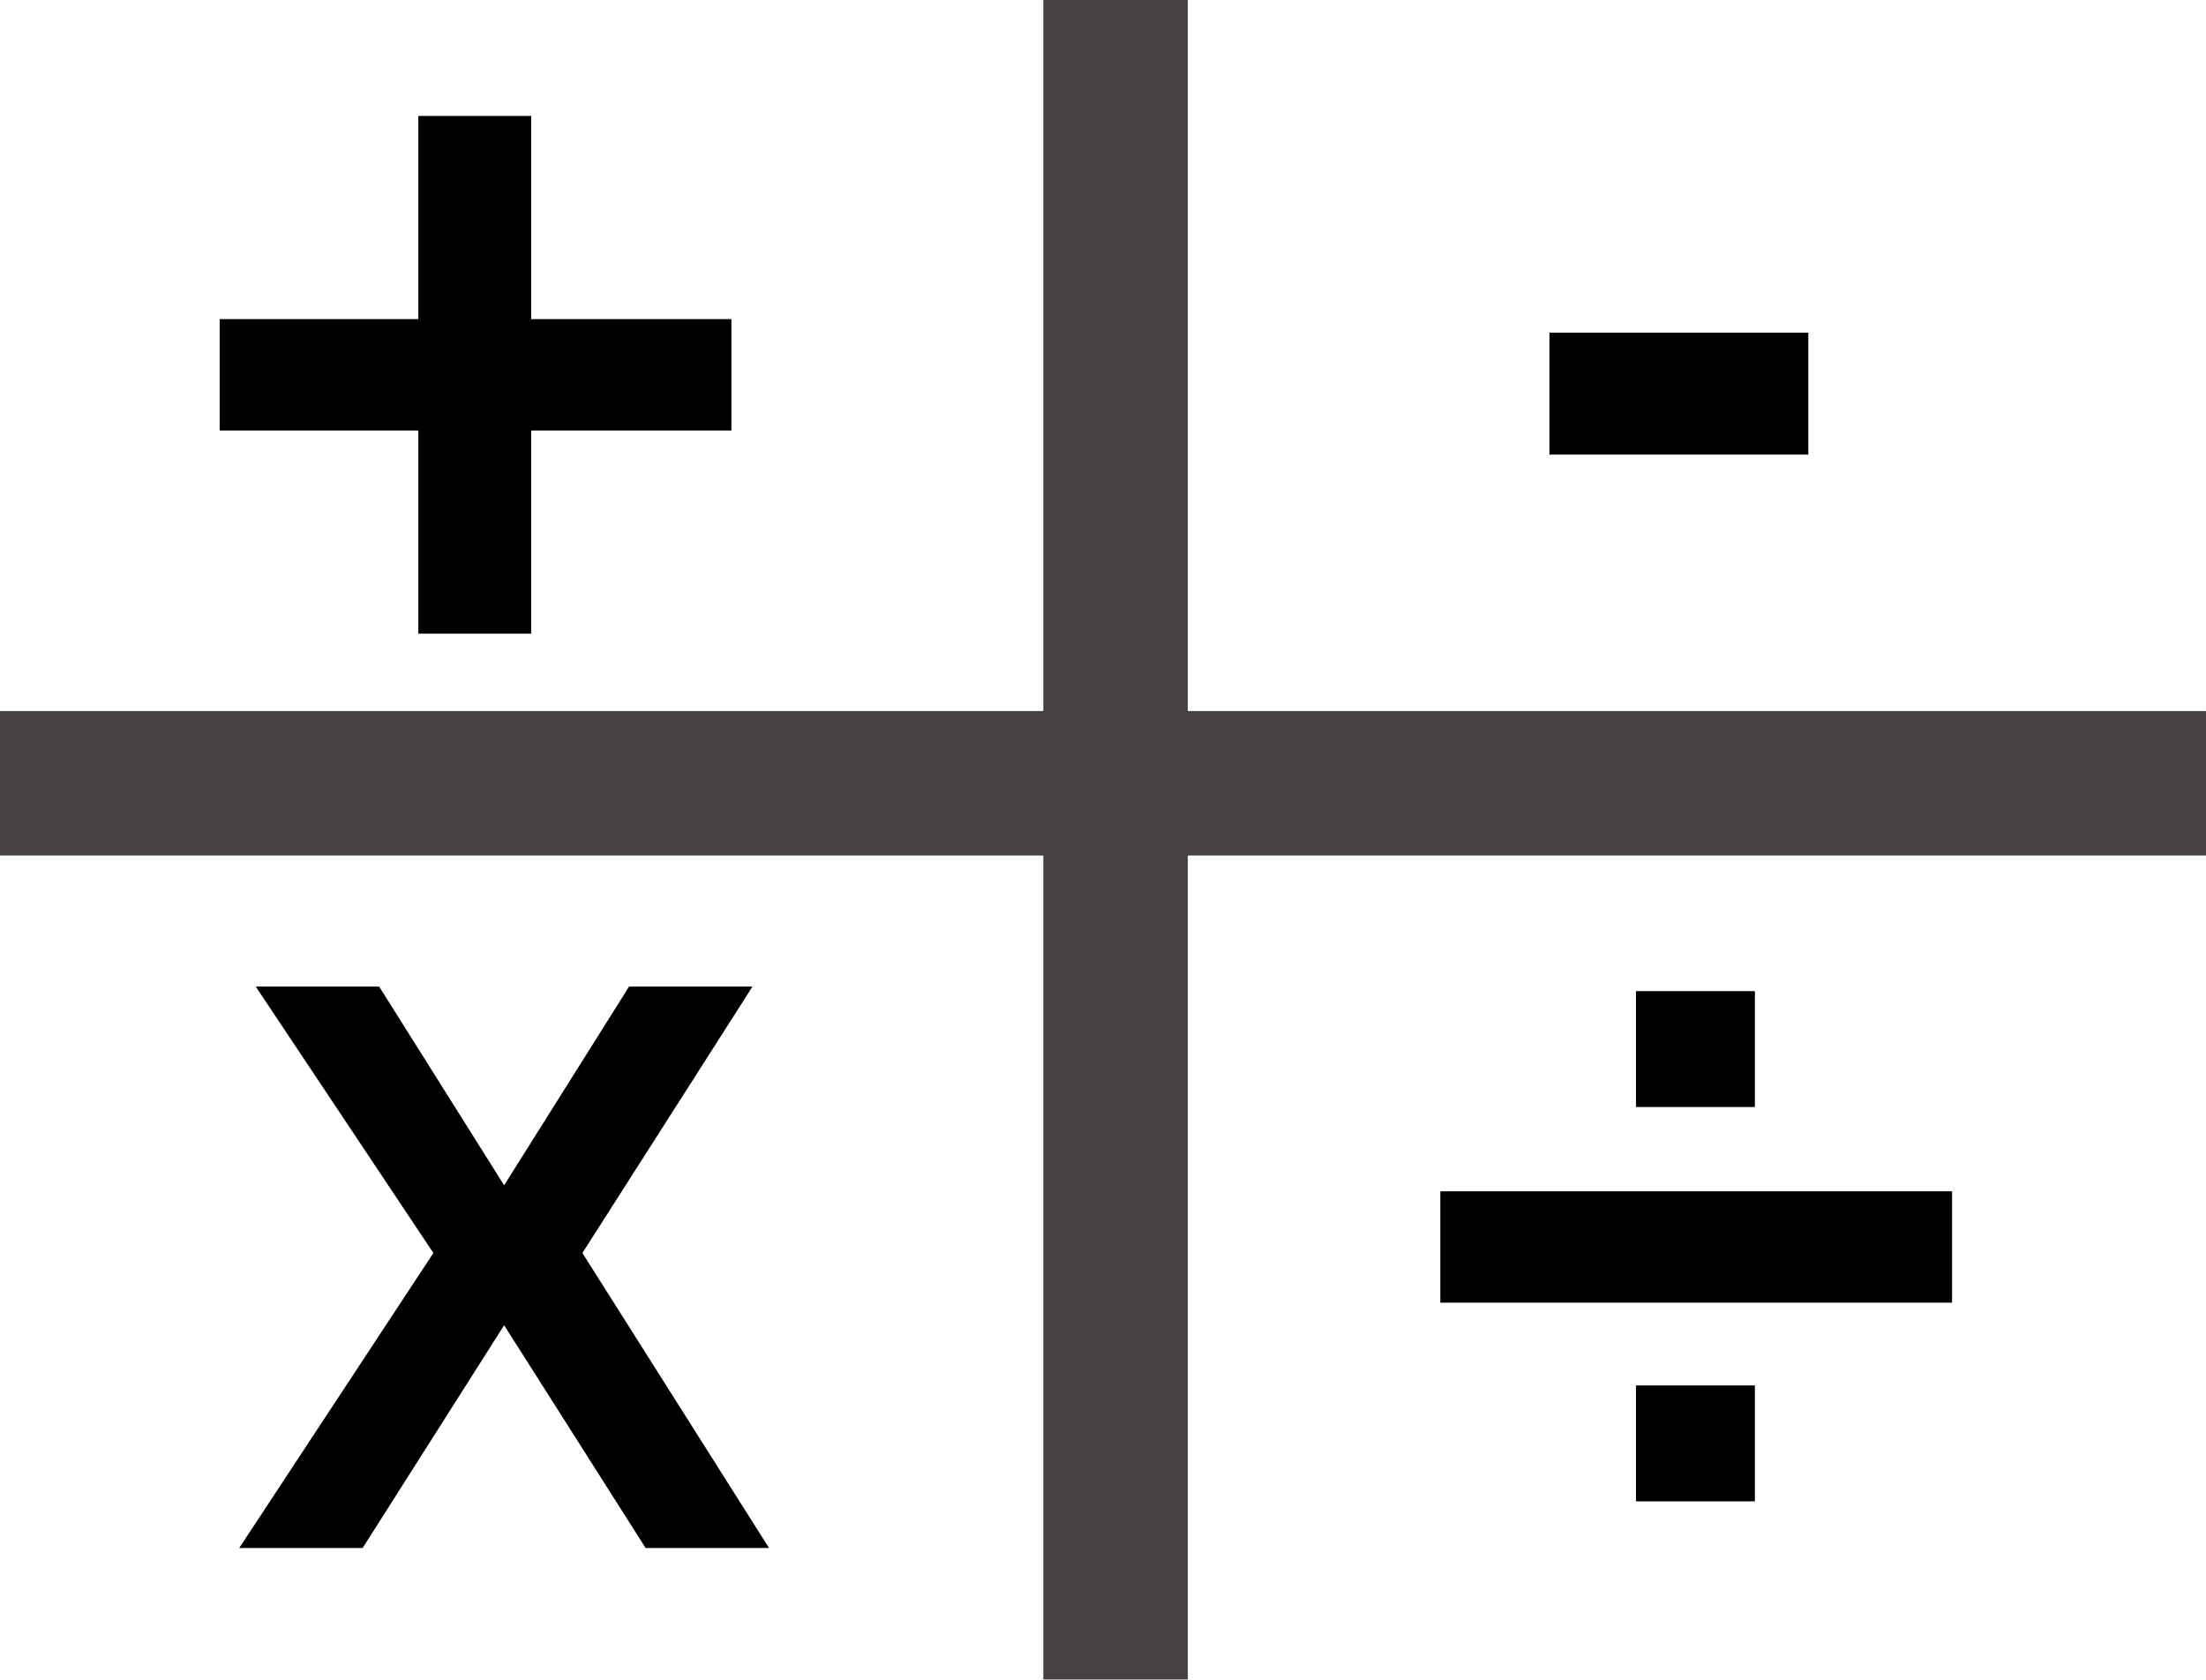
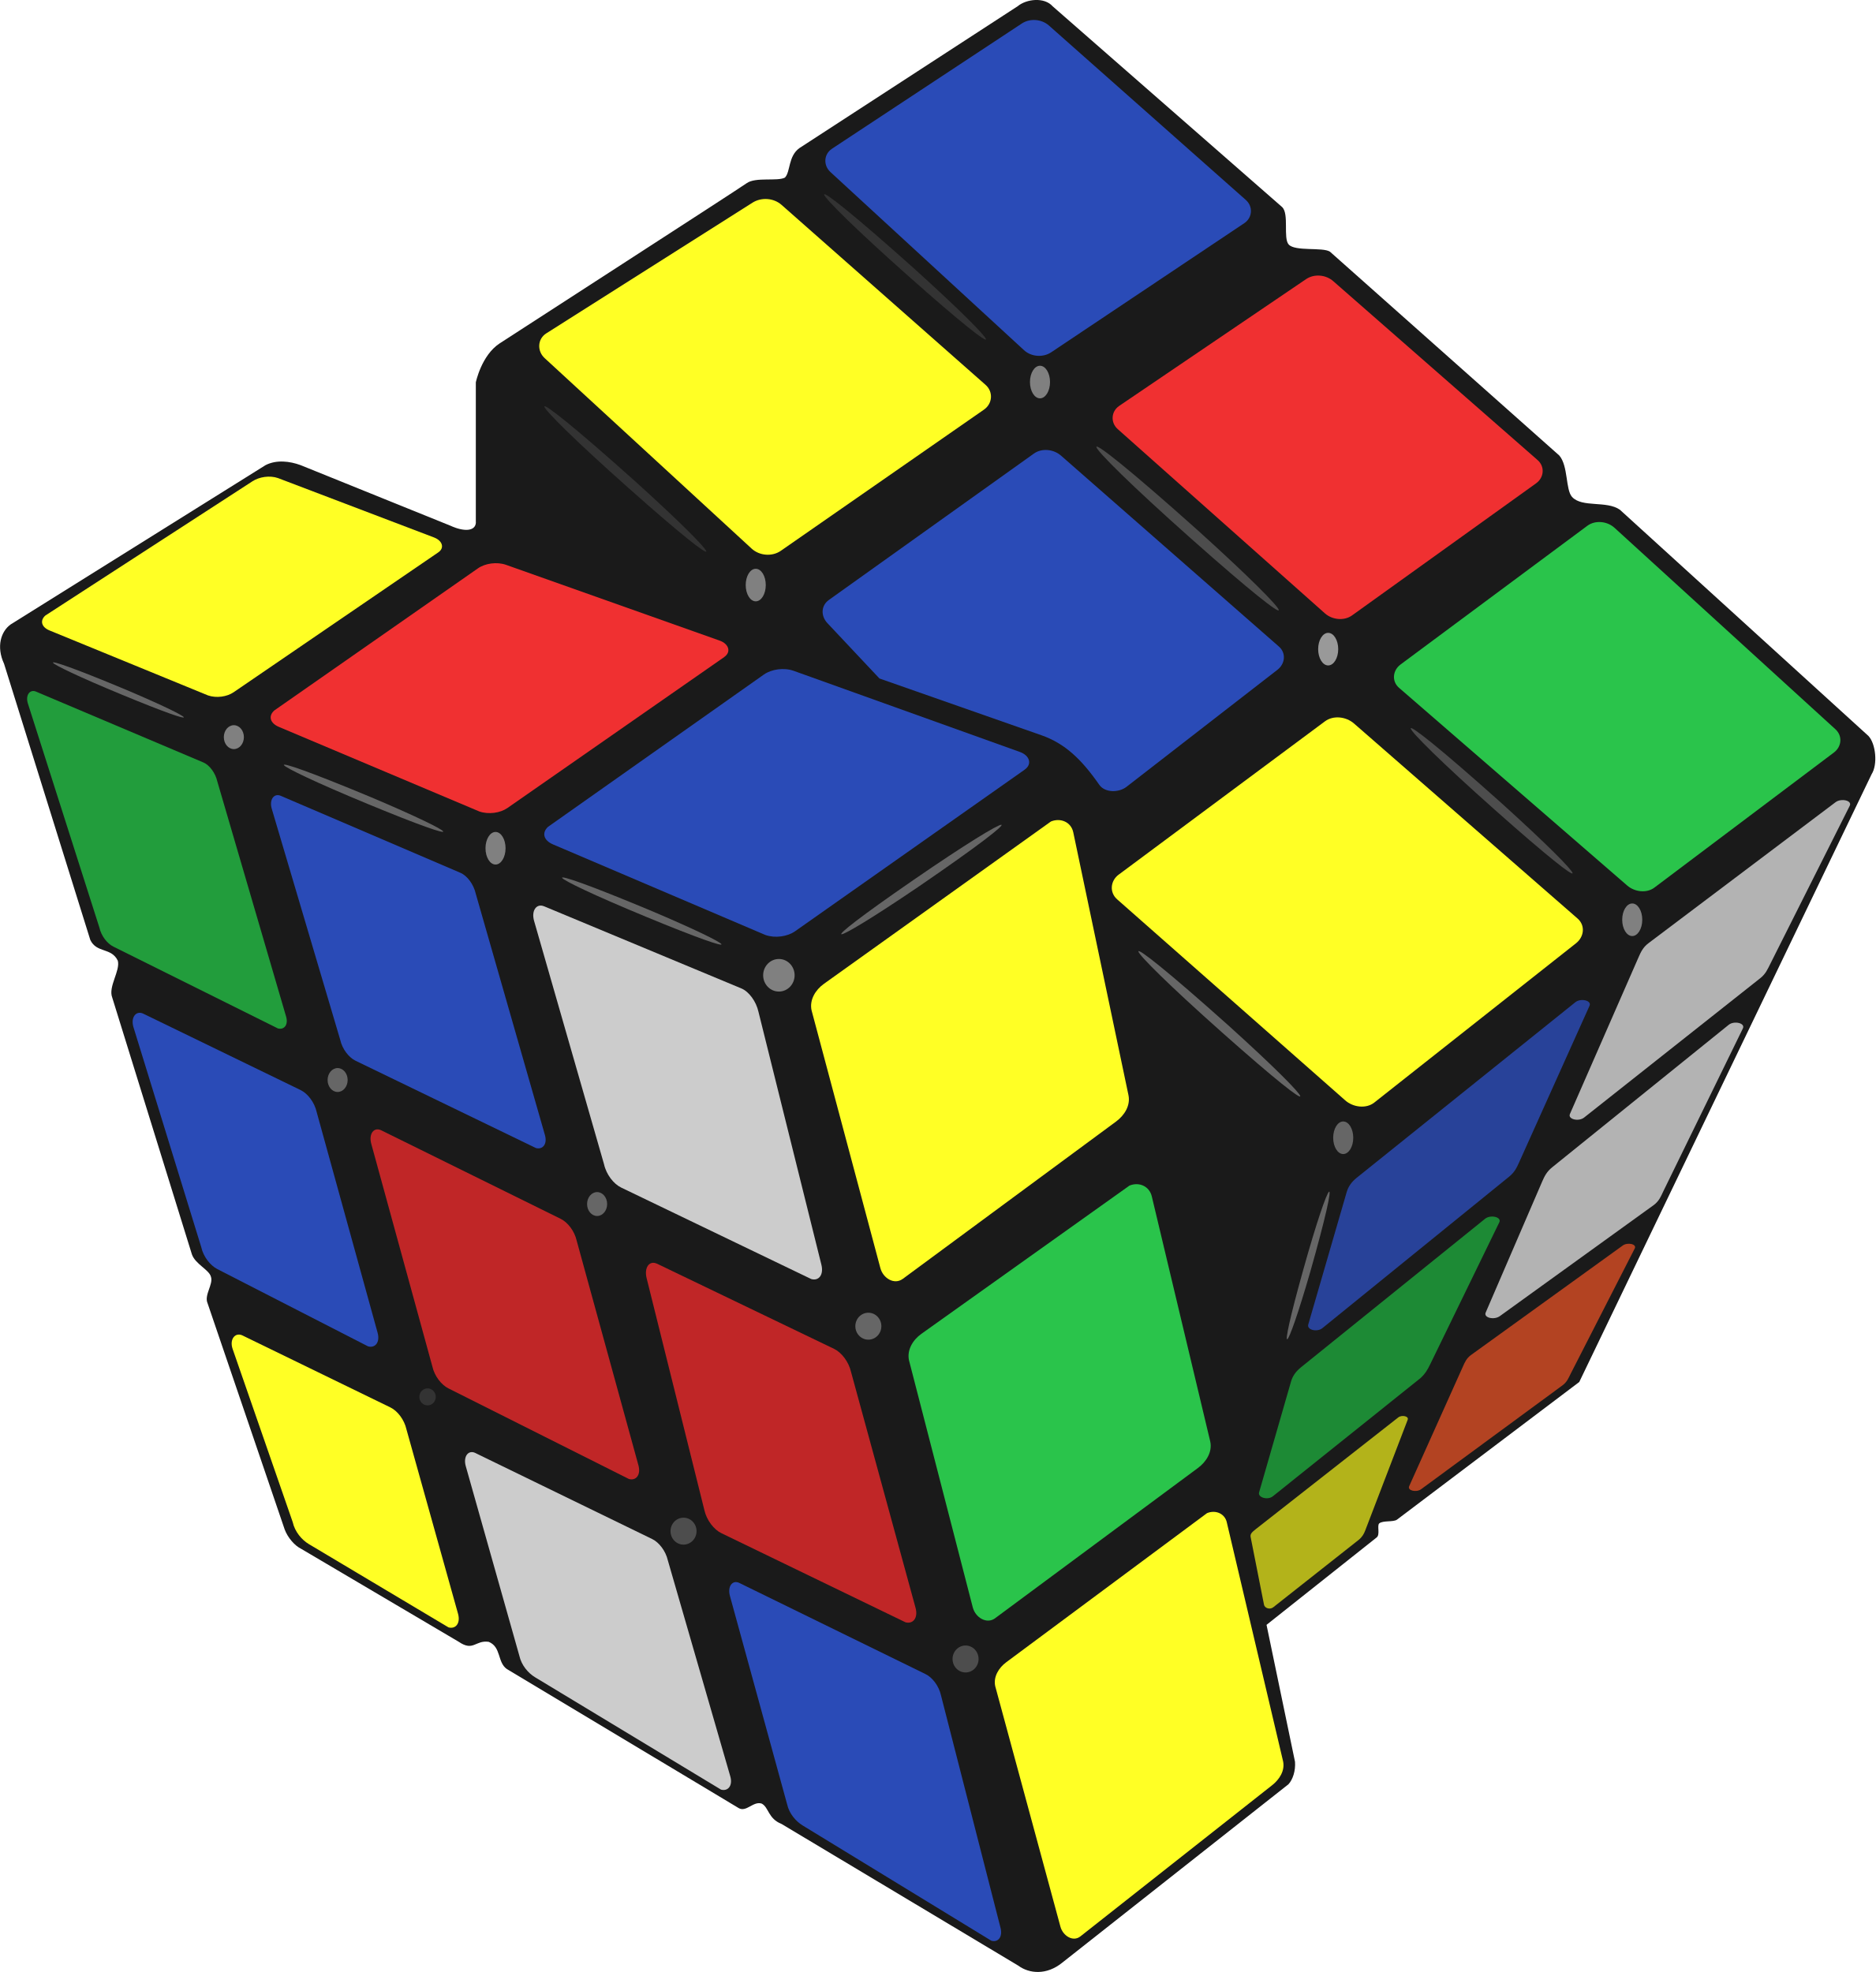
- <svg xmlns="http://www.w3.org/2000/svg" width="22.901mm" height="17.436mm" viewBox="0 0 22.901 17.436" version="1.1" id="svg1">
-   <defs id="defs1">
-     <linearGradient id="swatch16">
-       <stop style="stop-color:#b8b8b8;stop-opacity:1;" offset="0" id="stop16" />
-     </linearGradient>
+ <svg xmlns="http://www.w3.org/2000/svg" id="svg2" fill-rule="evenodd" xml:space="preserve" viewBox="0 0 56.638 59.566" version="1.1">
+   <defs id="defs4">
+     <style id="style6" type="text/css" />
  </defs>
-   <g id="layer1" transform="translate(-73.90712,-83.60092)">
-     <text xml:space="preserve" style="font-size:10.583px;line-height:1.25;font-family:sans-serif;stroke-width:0.265" x="75.751" y="91.011" id="text1">
-       <tspan id="tspan1" style="font-style:normal;font-variant:normal;font-weight:bold;font-stretch:normal;font-family:Arial;-inkscape-font-specification:Arial;stroke-width:0.265" x="75.751" y="91.011">+</tspan>
-     </text>
-     <text xml:space="preserve" style="font-size:10.583px;line-height:1.25;font-family:sans-serif;stroke-width:0.265" x="89.586" y="90.432" id="text2">
-       <tspan id="tspan2" style="font-style:normal;font-variant:normal;font-weight:bold;font-stretch:normal;font-family:Arial;-inkscape-font-specification:Arial;stroke-width:0.265" x="89.586" y="90.432">-</tspan>
-     </text>
-     <text xml:space="preserve" style="font-size:10.583px;line-height:1.25;font-family:sans-serif;stroke-width:0.265" x="88.61" y="100.061" id="text3">
-       <tspan id="tspan3" style="font-style:normal;font-variant:normal;font-weight:bold;font-stretch:normal;font-family:Arial;-inkscape-font-specification:Arial;stroke-width:0.265" x="88.61" y="100.061">÷</tspan>
-     </text>
-     <text xml:space="preserve" style="font-size:8.467px;line-height:1.25;font-family:sans-serif;stroke-width:0.265" x="76.314" y="99.671" id="text4">
-       <tspan id="tspan4" style="font-style:normal;font-variant:normal;font-weight:bold;font-stretch:normal;font-size:8.467px;font-family:Arial;-inkscape-font-specification:Arial;stroke-width:0.265" x="76.314" y="99.671">X</tspan>
-     </text>
-     <path style="fill:none;stroke:#484141;stroke-width:1.5;stroke-linecap:butt;stroke-linejoin:miter;stroke-opacity:1;stroke-dasharray:none" d="m 73.907,91.733 c 22.901,0 22.901,0 22.901,0" id="path4" />
-     <path style="fill:none;stroke:#484141;stroke-width:1.5;stroke-linecap:butt;stroke-linejoin:miter;stroke-opacity:1;stroke-dasharray:none" d="m 85.488,83.601 c 0,17.436 0,17.436 0,17.436" id="path5" />
+   <g id="Layer_x0020_1">
+     <g id="_379384856">
+       <path id="_379384688" d="m14.371 15.783v-4.234s0.168-0.816 0.72-1.177c0.552-0.361 7.189-4.645 7.461-4.839 0.272-0.193 0.931-0.048 1.155-0.169 0.169-0.175 0.095-0.64 0.433-0.888l6.593-4.286c0.273-0.226 0.811-0.281 1.059 0l6.929 6.063c0.22 0.203 0.027 0.941 0.2 1.132 0.194 0.216 1.021 0.075 1.245 0.216l6.929 6.159c0.273 0.32 0.184 1.028 0.385 1.251 0.304 0.33 1.043 0.104 1.444 0.386l7.507 6.833c0.225 0.24 0.282 0.867 0.096 1.155l-8.83 18.359-5.505 4.158c-0.107 0.079-0.423 0.02-0.536 0.113-0.074 0.066 0.034 0.338-0.078 0.425l-3.326 2.64 0.86 4.136c0.021 0.27-0.067 0.54-0.198 0.679l-6.833 5.39c-0.469 0.38-0.992 0.337-1.33 0.087l-7.147-4.278c-0.407-0.161-0.383-0.499-0.597-0.614-0.256-0.088-0.468 0.275-0.702 0.132l-6.996-4.197c-0.293-0.202-0.165-0.665-0.549-0.822-0.406-0.058-0.46 0.302-0.903 0l-4.779-2.82c-0.171-0.084-0.386-0.32-0.481-0.577l-2.328-6.83c-0.11-0.246 0.179-0.575 0.102-0.799-0.051-0.213-0.483-0.387-0.578-0.687l-2.404-7.75c-0.126-0.325 0.249-0.808 0.169-1.111-0.194-0.406-0.638-0.222-0.831-0.628l-2.604-8.34c-0.242-0.522-0.092-0.981 0.198-1.189l7.699-4.812c0.329-0.169 0.73-0.121 1.059 0l4.524 1.829c0.402 0.185 0.755 0.177 0.77-0.096z" fill="#1a1a1a" />
+       <path id="_379384520" d="m36.188 16.03c3.119 2.818 3.445 3.492-0.216 0.238-3.661-3.254-4.034-4.04 0.216-0.238z" fill="#4d4d4d" />
+       <ellipse id="_379384424" rx=".303" ry=".492" cy="17.672" cx="22.825" fill="#808080" />
+       <ellipse id="_379384328" rx=".303" ry=".492" cy="19.608" cx="40.114" fill="#999" />
+       <path id="_379384160" d="m45.335 24.247c2.768 2.501 3.057 3.099-0.192 0.211-3.249-2.888-3.579-3.585 0.192-0.211z" fill="#4d4d4d" />
+       <ellipse id="_379384064" rx=".303" ry=".492" cy="27.782" cx="49.297" fill="#808080" />
+       <ellipse id="_374642888" rx=".303" ry=".492" cy="34.367" cx="40.568" fill="#666" />
+       <path id="_374642768" d="m37.11 30.983c2.768 2.501 3.057 3.099-0.192 0.211-3.249-2.888-3.579-3.585 0.192-0.211z" fill="#666" />
+       <ellipse id="_374642672" rx=".303" ry=".492" cy="11.54" cx="31.41" fill="#808080" />
+       <path id="_374642504" d="m27.619 8.121c2.768 2.501 3.057 3.099-0.192 0.211-3.248-2.888-3.579-3.585 0.192-0.211z" fill="#333" />
+       <path id="_374642336" d="m19.17 14.526c2.768 2.501 3.057 3.099-0.192 0.211-3.249-2.888-3.579-3.585 0.192-0.211z" fill="#333" />
+       <ellipse id="_374642240" rx=".475" ry=".492" cy="29.459" cx="23.524" fill="#808080" />
+       <ellipse id="_374642144" rx=".303" ry=".492" cy="25.622" cx="14.966" fill="#808080" />
+       <ellipse id="_374642048" rx=".303" ry=".361" cy="22.266" cx="7.063" fill="#808080" />
+       <ellipse id="_374641952" rx=".303" ry=".361" cy="32.623" cx="10.197" fill="#666" />
+       <ellipse id="_374641856" rx=".393" ry=".407" cy="40.059" cx="26.226" fill="#666" />
+       <ellipse id="_374641760" rx=".393" ry=".407" cy="50.111" cx="29.162" fill="#4d4d4d" />
+       <ellipse id="_374641664" rx=".393" ry=".407" cy="46.25" cx="20.644" fill="#4d4d4d" />
+       <ellipse id="_374641568" rx=".248" ry=".257" cy="42.194" cx="12.913" fill="#333" />
+       <ellipse id="_374641472" rx=".303" ry=".361" cy="36.369" cx="18.034" fill="#666" />
+       <path id="_374641304" d="m19.612 27.488c2.731 1.155 3.104 1.528-0.089 0.209s-3.623-1.757 0.089-0.209z" fill="#666" />
+       <path id="_374641136" d="m11.208 24.081c2.731 1.155 3.104 1.528-0.089 0.209-3.193-1.32-3.623-1.757 0.089-0.209z" fill="#666" />
+       <path id="_374640896" d="m3.763 20.816c2.242 0.948 2.549 1.255-0.073 0.171-2.621-1.083-2.975-1.443 0.073-0.171z" fill="#666" />
+       <path id="_210333120" d="m16.498 10.07 6.229-3.948c0.267-0.169 0.637-0.145 0.877 0.066l6.161 5.436c0.24 0.211 0.212 0.569-0.047 0.749l-6.138 4.266c-0.258 0.179-0.642 0.15-0.877-0.066l-6.252-5.754c-0.235-0.216-0.22-0.579 0.047-0.749z" fill="#ffff25" />
+       <path id="_210332952" d="m25.125 4.494 5.736-3.784c0.247-0.163 0.597-0.136 0.82 0.062l5.945 5.267c0.224 0.198 0.201 0.537-0.044 0.701l-5.833 3.901c-0.244 0.163-0.601 0.14-0.82-0.062l-5.849-5.383c-0.219-0.203-0.201-0.538 0.045-0.701z" fill="#2a4bb7" />
+       <path id="_210332784" d="m33.801 12.261 5.646-3.83c0.245-0.166 0.596-0.135 0.82 0.062l6.172 5.404c0.225 0.197 0.195 0.529-0.044 0.701l-5.56 3.991c-0.239 0.171-0.597 0.136-0.82-0.062l-6.257-5.565c-0.223-0.198-0.201-0.535 0.044-0.701z" fill="#f03031" />
+       <path id="_210332616" d="m42.296 20.074 5.646-4.193c0.238-0.176 0.6-0.139 0.82 0.062l6.672 6.085c0.22 0.201 0.19 0.524-0.044 0.701l-5.424 4.082c-0.234 0.176-0.595 0.133-0.82-0.062l-6.893-5.974c-0.225-0.195-0.193-0.524 0.044-0.701z" fill="#2ac44b" />
+       <path id="_210332448" d="m25.035 18.121 6.19-4.42c0.241-0.172 0.596-0.134 0.82 0.062l6.581 5.767c0.224 0.196 0.188 0.521-0.044 0.701l-4.561 3.537c-0.231 0.179-0.65 0.182-0.82-0.062-0.538-0.772-1.036-1.248-1.75-1.498l-4.89-1.714-1.571-1.671c-0.204-0.217-0.197-0.529 0.044-0.701z" fill="#2a4bb7" />
+       <path id="_210332280" d="m33.788 26.418 6.229-4.63c0.254-0.188 0.636-0.143 0.877 0.066l6.751 5.89c0.241 0.21 0.2 0.554-0.047 0.749l-6.092 4.811c-0.246 0.194-0.638 0.145-0.877-0.066l-6.888-6.072c-0.24-0.211-0.206-0.561 0.047-0.749z" fill="#ffff25" />
+       <path id="_210332112" d="m48.007 30.381-2.127 4.731c-0.072 0.161-0.139 0.299-0.302 0.431l-5.638 4.574c-0.163 0.132-0.475 0.053-0.428-0.108l1.161-4.002c0.047-0.16 0.139-0.3 0.302-0.431l6.604-5.303c0.163-0.131 0.501-0.053 0.428 0.108z" fill="#284299" />
+       <path id="_210331944" d="m55.866 24.339-2.4 4.777c-0.081 0.16-0.137 0.301-0.302 0.431l-5.321 4.21c-0.165 0.13-0.498 0.052-0.428-0.108l2.07-4.728c0.07-0.159 0.134-0.305 0.302-0.431l5.651-4.259c0.169-0.127 0.509-0.052 0.428 0.108z" fill="#b3b3b3" />
+       <path id="_210331776" d="m52.64 31.062-2.4 4.913c-0.078 0.16-0.129 0.307-0.302 0.431l-4.639 3.348c-0.172 0.125-0.498 0.052-0.428-0.108l1.706-3.956c0.069-0.16 0.139-0.3 0.302-0.431l5.332-4.304c0.163-0.131 0.507-0.052 0.428 0.108z" fill="#b3b3b3" />
+       <path id="_210331608" d="m45.282 36.922-2.082 4.277c-0.078 0.161-0.149 0.293-0.302 0.431l-4.443 3.557c-0.153 0.139-0.472 0.052-0.428-0.108l0.965-3.349c0.046-0.16 0.139-0.3 0.302-0.431l5.56-4.486c0.163-0.131 0.507-0.052 0.428 0.108z" fill="#1d8a35" />
+       <path id="_210331440" d="m49.372 37.712-1.929 3.772c-0.069 0.135-0.11 0.257-0.254 0.363l-4.268 3.136c-0.144 0.106-0.421 0.043-0.361-0.091l1.618-3.603c0.06-0.134 0.109-0.259 0.254-0.363l4.58-3.305c0.145-0.104 0.43-0.044 0.361 0.091z" fill="#b34322" />
+       <path id="_210331200" d="m42.515 42.886-1.282 3.343c-0.041 0.107-0.092 0.198-0.199 0.285l-2.575 2.032c-0.107 0.088-0.264 0.026-0.283-0.072l-0.404-2.045c-0.019-0.097 0.042-0.148 0.149-0.235l4.31-3.38c0.109-0.085 0.331-0.035 0.283 0.072z" fill="#b3b31a" />
+       <path id="_209452024" d="m39.572 38.42c-0.732 2.532-1.042 2.906-0.215-0.051 0.826-2.957 1.19-3.388 0.215 0.051z" fill="#666" />
+       <path id="_209447704" d="m27.264 38.631 6.445-4.755c0.254-0.188 0.438-0.484 0.373-0.796l-1.667-7.939c-0.065-0.312-0.384-0.446-0.675-0.327l-6.857 4.904c-0.254 0.182-0.439 0.484-0.373 0.796l2.079 7.789c0.081 0.308 0.421 0.515 0.675 0.327z" fill="#ffff25" />
+       <path id="_206909576" d="m30.056 48.879 6.124-4.537c0.254-0.188 0.438-0.484 0.373-0.796l-1.766-7.407c-0.074-0.31-0.384-0.446-0.675-0.327l-6.286 4.479c-0.254 0.181-0.439 0.484-0.373 0.796l1.927 7.466c0.08 0.308 0.421 0.515 0.676 0.327z" fill="#2ac44b" />
+       <path id="_206907728" d="m32.628 58.492 5.792-4.567c0.222-0.175 0.39-0.437 0.333-0.719l-1.697-7.205c-0.054-0.283-0.343-0.403-0.602-0.295l-6.064 4.504c-0.224 0.166-0.392 0.437-0.333 0.719l1.97 7.267c0.075 0.277 0.38 0.47 0.602 0.295z" fill="#ffff25" />
+       <path id="_209451976" d="m30.952 23.245-6.94 4.885c-0.23 0.162-0.601 0.215-0.896 0.112l-6.416-2.737c-0.282-0.12-0.344-0.35-0.148-0.53l6.52-4.601c0.228-0.16 0.602-0.216 0.896-0.112l6.836 2.452c0.293 0.105 0.377 0.368 0.147 0.53z" fill="#2a4bb7" />
+       <path id="_209452096" d="m21.875 19.846-6.55 4.561c-0.217 0.151-0.567 0.2-0.846 0.105l-6.057-2.556c-0.266-0.112-0.325-0.326-0.139-0.495l6.154-4.295c0.215-0.15 0.568-0.202 0.846-0.105l6.452 2.289c0.277 0.098 0.356 0.344 0.139 0.495z" fill="#f03031" />
+       <path id="_209452408" d="m13.237 16.685-6.183 4.226c-0.199 0.136-0.516 0.182-0.771 0.095l-4.788-1.963c-0.243-0.1-0.296-0.297-0.126-0.45l6.258-4.057c0.202-0.131 0.517-0.183 0.77-0.095l4.713 1.794c0.248 0.094 0.326 0.314 0.127 0.45z" fill="#ffff25" />
+       <path id="_209452624" d="m16.435 27.376 5.957 2.481c0.227 0.094 0.445 0.39 0.515 0.704l1.9 7.637c0.078 0.313-0.081 0.501-0.305 0.437l-5.744-2.765c-0.223-0.108-0.446-0.39-0.515-0.703l-2.113-7.352c-0.09-0.312 0.078-0.537 0.305-0.438z" fill="#ccc" />
+       <path id="_209452768" d="m19.833 38.166 5.357 2.577c0.226 0.109 0.445 0.39 0.515 0.704l1.946 7.117c0.086 0.313-0.081 0.501-0.305 0.438l-5.559-2.691c-0.224-0.108-0.446-0.39-0.515-0.703l-1.743-7.002c-0.078-0.313 0.078-0.537 0.305-0.438z" fill="#c02627" />
+       <path id="_210579888" d="m22.321 47.81 5.631 2.757c0.205 0.1 0.402 0.352 0.466 0.636l1.799 7.024c0.073 0.283-0.073 0.452-0.276 0.395l-5.702-3.484c-0.2-0.123-0.403-0.353-0.466-0.637l-1.728-6.296c-0.077-0.282 0.071-0.486 0.276-0.395z" fill="#2a4bb7" />
+       <path id="_210580200" d="m8.481 24.039 5.427 2.326c0.203 0.087 0.398 0.349 0.461 0.63l2.089 7.29c0.08 0.28-0.073 0.448-0.273 0.392l-5.448-2.637c-0.2-0.097-0.399-0.349-0.461-0.63l-2.068-6.979c-0.083-0.279 0.07-0.481 0.273-0.392z" fill="#2a4bb7" />
+       <path id="_210580464" d="m1.091 20.892 5.052 2.139c0.185 0.078 0.363 0.318 0.421 0.575l2.077 7.101c0.075 0.255-0.066 0.409-0.249 0.357l-4.969-2.471c-0.182-0.09-0.364-0.318-0.421-0.574l-2.16-6.77c-0.081-0.254 0.064-0.439 0.249-0.357z" fill="#229d3c" />
+       <path id="_210580728" d="m11.501 34.135 5.431 2.68c0.214 0.105 0.42 0.368 0.486 0.664l1.864 6.782c0.081 0.295-0.077 0.473-0.288 0.413l-5.45-2.736c-0.211-0.106-0.421-0.368-0.486-0.664l-1.845-6.725c-0.081-0.295 0.074-0.507 0.288-0.413z" fill="#c02627" />
+       <path id="_210581088" d="m4.319 30.615 4.759 2.311c0.214 0.104 0.42 0.368 0.486 0.664l1.84 6.665c0.082 0.295-0.077 0.473-0.288 0.413l-4.552-2.334c-0.21-0.108-0.421-0.368-0.486-0.664l-2.047-6.642c-0.09-0.293 0.074-0.507 0.288-0.413z" fill="#2a4bb7" />
+       <path id="_210581232" d="m14.346 43.884 5.351 2.604c0.208 0.101 0.408 0.358 0.474 0.647l1.885 6.52c0.083 0.287-0.074 0.46-0.28 0.402l-5.616-3.394c-0.204-0.123-0.41-0.358-0.474-0.647l-1.619-5.73c-0.081-0.286 0.072-0.494 0.28-0.402z" fill="#ccc" />
+       <path id="_210581520" d="m7.314 40.334 4.476 2.178c0.214 0.104 0.42 0.368 0.486 0.664l1.557 5.567c0.083 0.295-0.077 0.473-0.288 0.413l-4.22-2.517c-0.208-0.125-0.42-0.368-0.485-0.664l-1.814-5.228c-0.101-0.291 0.074-0.507 0.288-0.413z" fill="#ffff25" />
+       <path id="_210581592" d="m27.718 26.8c-2.756 1.867-3.337 1.99-0.142-0.211 3.194-2.201 3.869-2.339 0.142 0.211z" fill="#666" />
+     </g>
  </g>
</svg>
